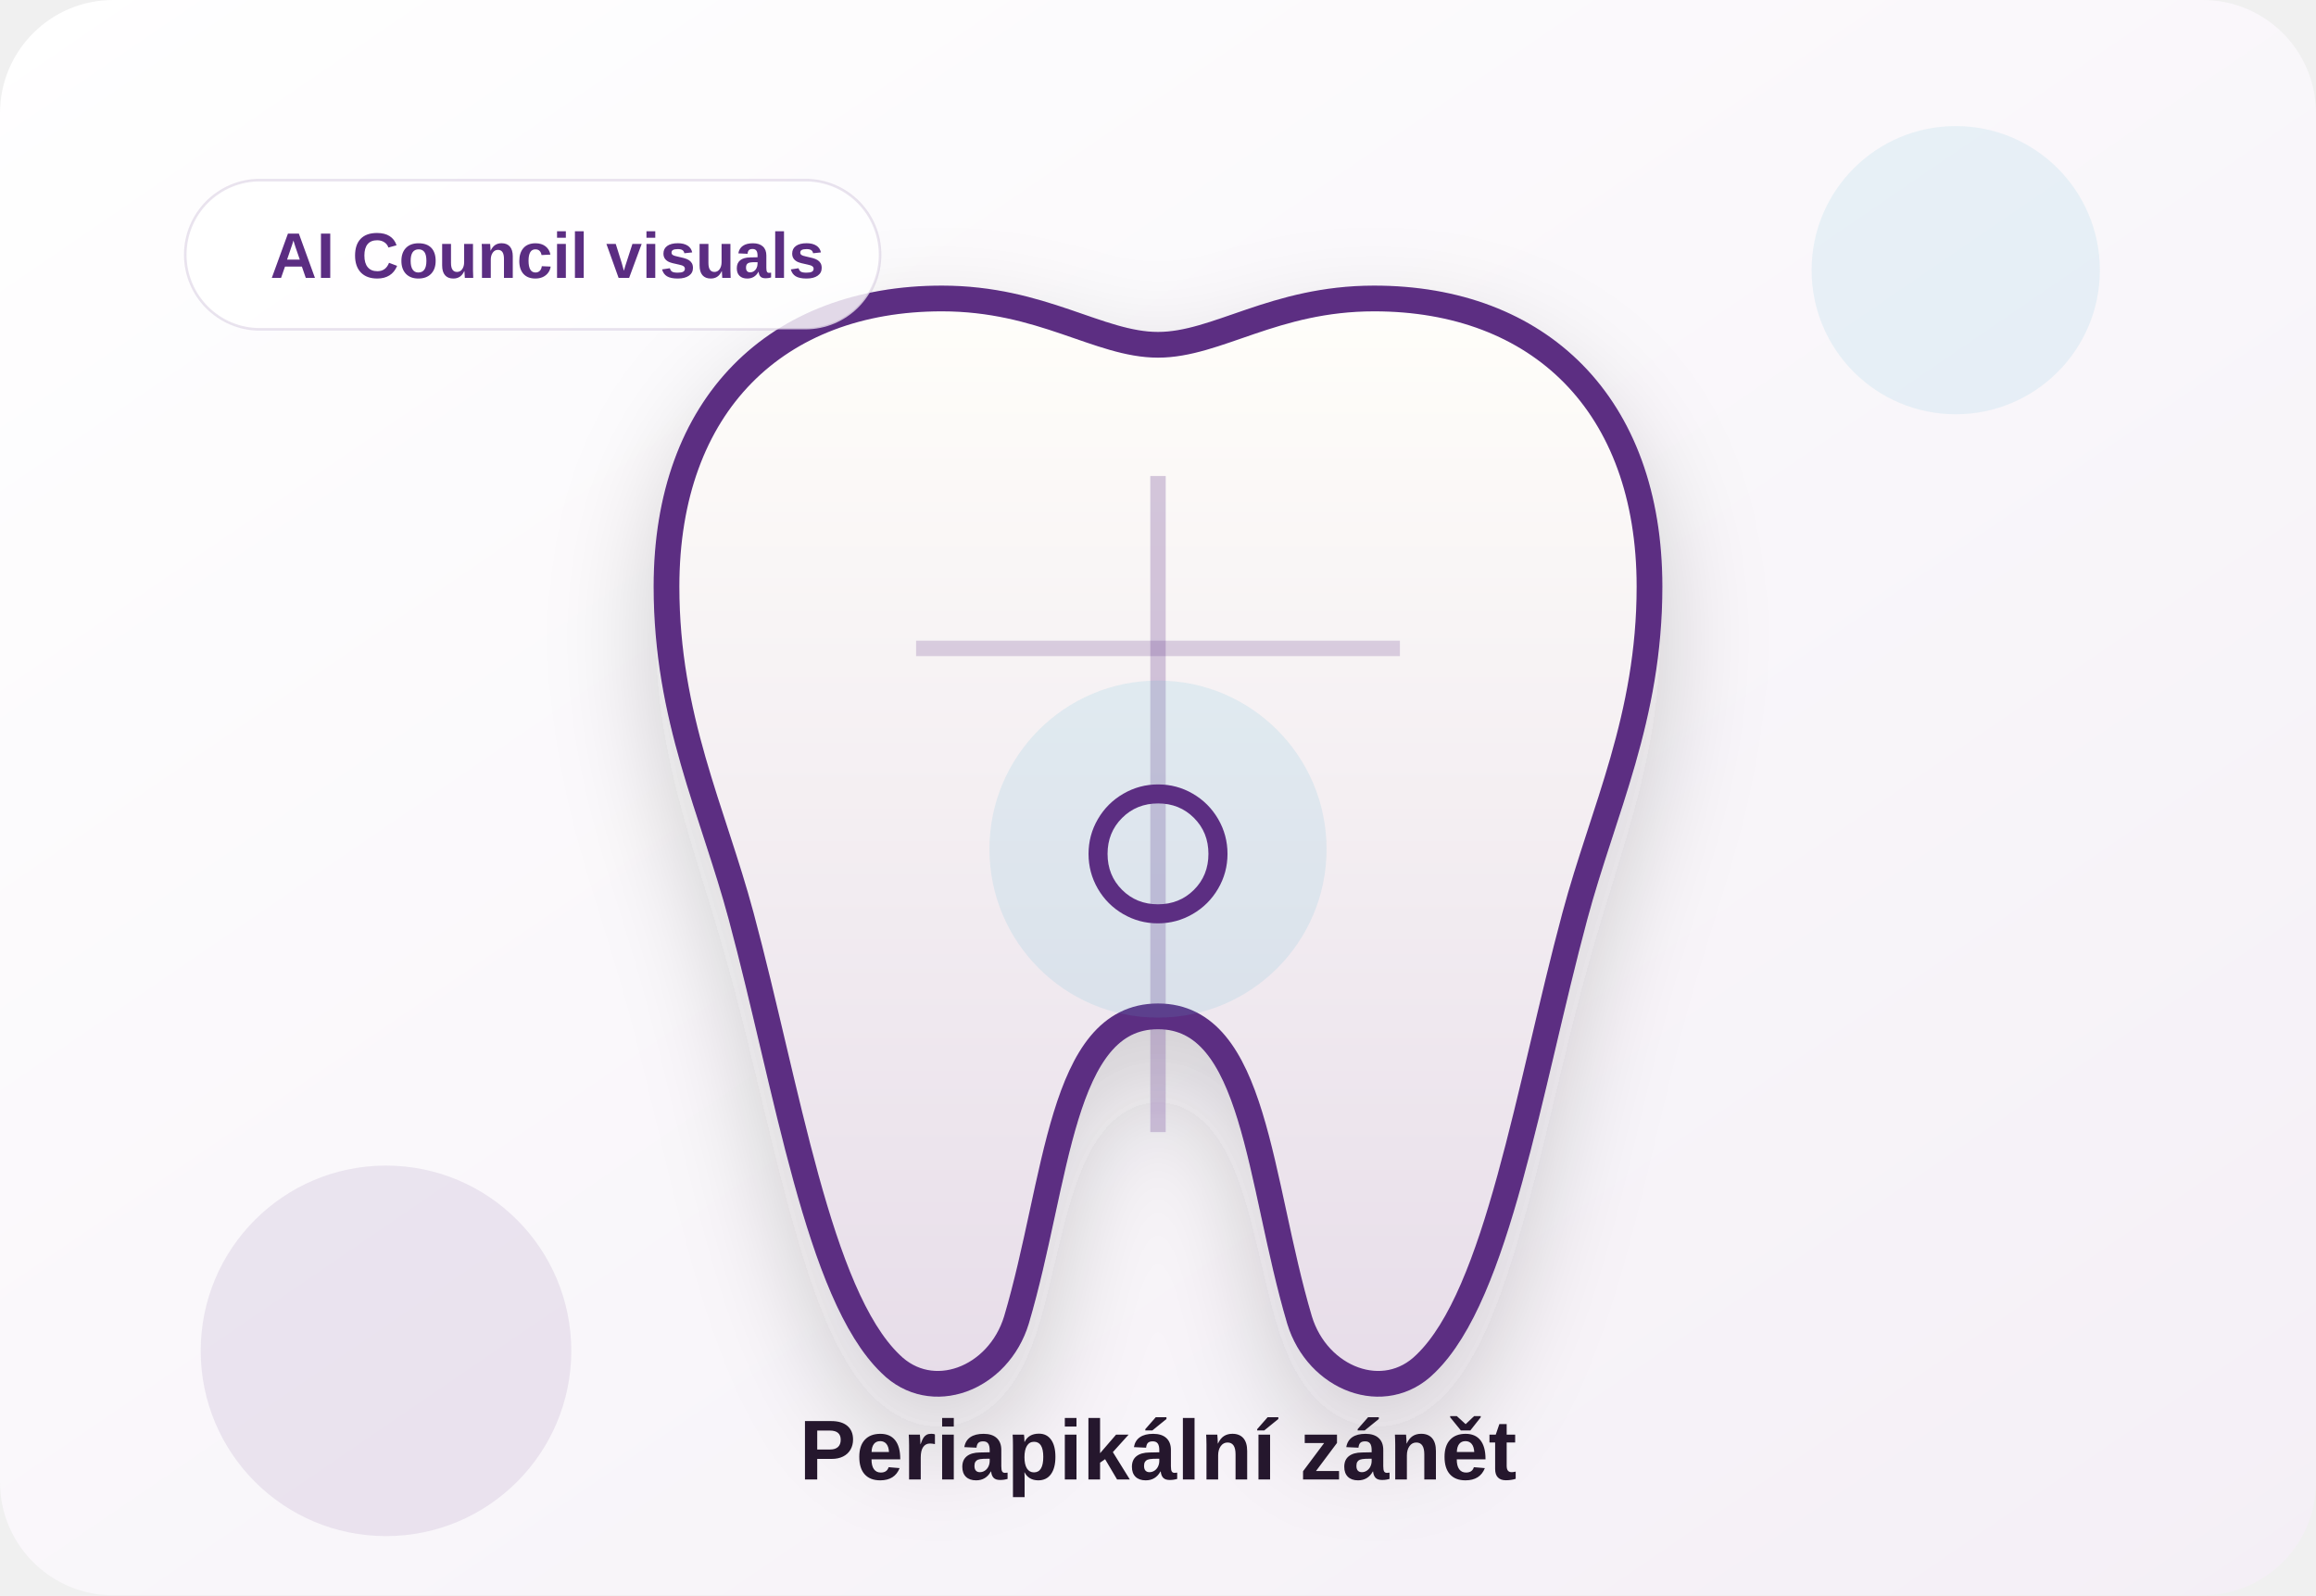
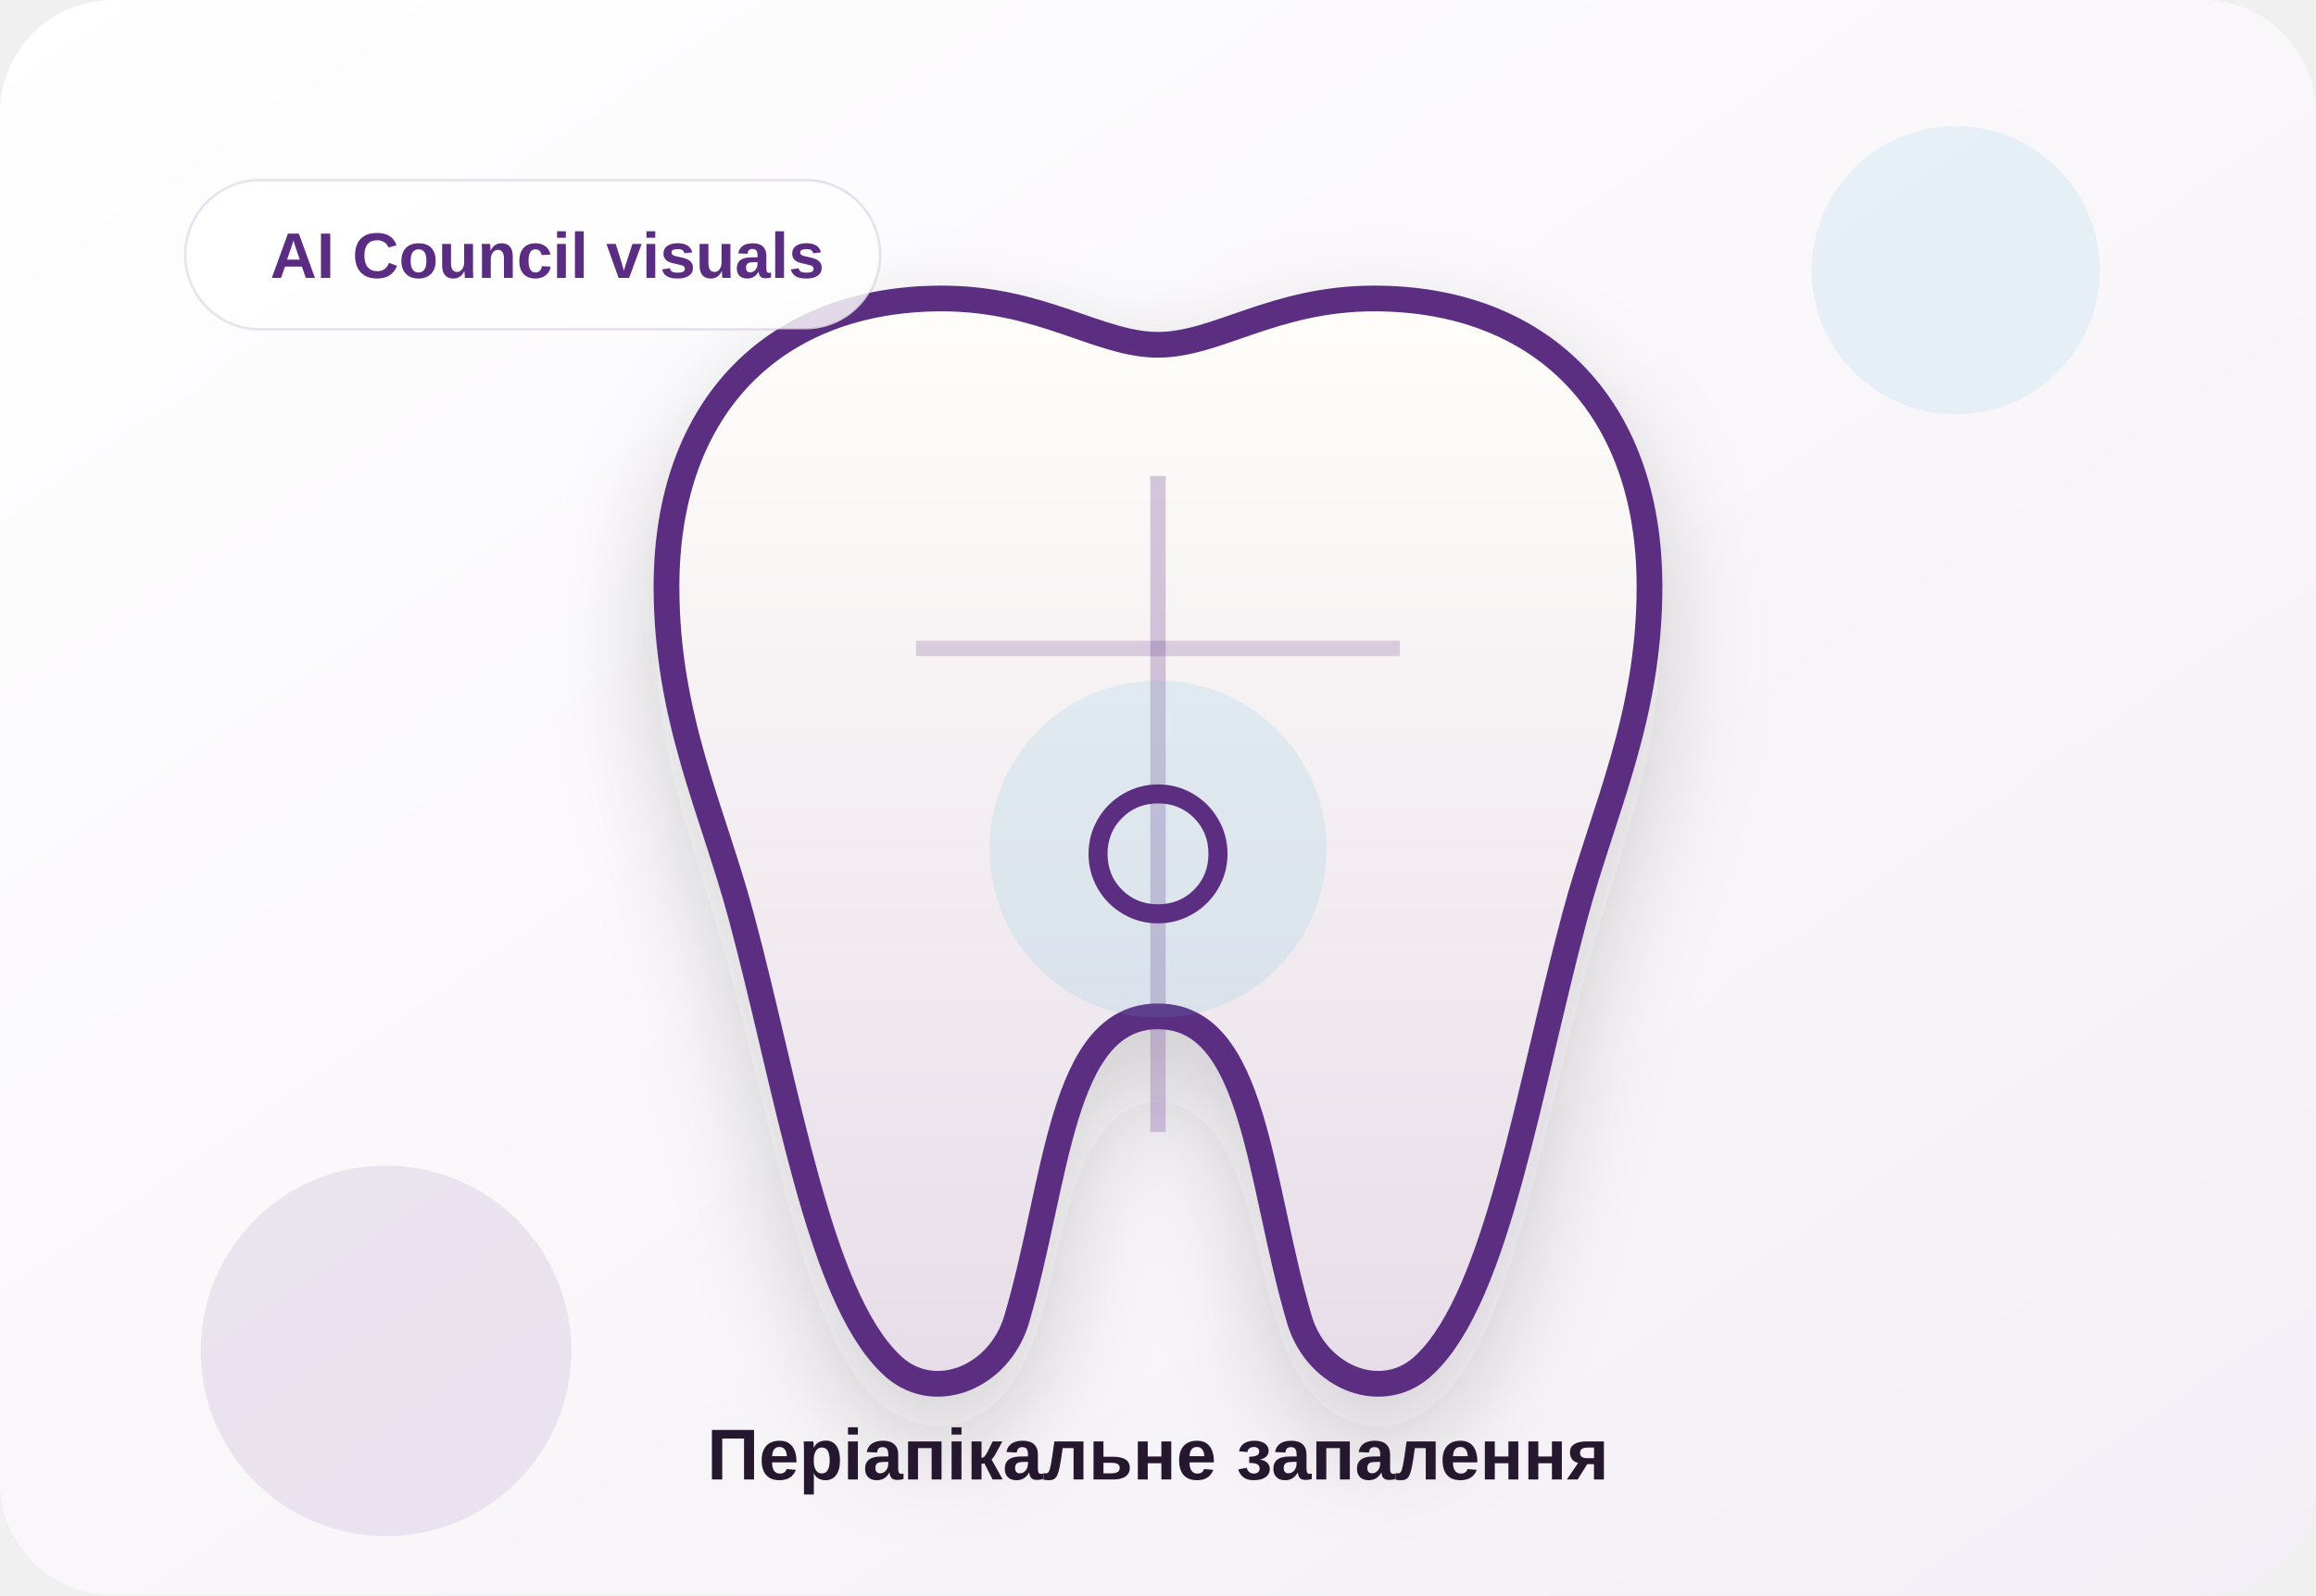
- <svg xmlns="http://www.w3.org/2000/svg" viewBox="0 0 900 620" role="img" aria-label="Periapikální zánět">
+ <svg xmlns="http://www.w3.org/2000/svg" viewBox="0 0 900 620" role="img" aria-label="Періапікальне запалення">
  <defs>
    <linearGradient id="bg" x1="0" y1="0" x2="1" y2="1">
      <stop offset="0" stop-color="#ffffff" />
      <stop offset="1" stop-color="#f4eff6" />
    </linearGradient>
    <linearGradient id="tooth" x1="0" y1="0" x2="0" y2="1">
      <stop offset="0" stop-color="#fffefa" />
      <stop offset="1" stop-color="#e7dde9" />
    </linearGradient>
    <filter id="shadow" x="-20%" y="-20%" width="140%" height="140%">
      <feDropShadow dx="0" dy="18" stdDeviation="20" flood-color="#2c2034" flood-opacity=".18" />
    </filter>
  </defs>
  <rect width="900" height="620" rx="44" fill="url(#bg)" />
  <circle cx="760" cy="105" r="56" fill="#56b4d3" opacity=".12" />
  <circle cx="150" cy="525" r="72" fill="#5b2d82" opacity=".10" />
  <g filter="url(#shadow)">
    <path d="M366 116c-64 0-107 41-107 112 0 51 18 87 29 128 18 67 30 147 58 174 16 16 42 6 49-17 16-54 17-118 55-118s39 64 55 118c7 23 33 33 49 17 28-27 40-107 58-174 11-41 29-77 29-128 0-71-43-112-107-112-39 0-61 18-84 18s-45-18-84-18z" fill="url(#tooth)" stroke="#5b2d82" stroke-width="10" stroke-linejoin="round" />
    <path d="M450 185v255" stroke="#5b2d82" stroke-width="6" opacity=".25" />
    <path d="M356 252h188" stroke="#5b2d82" stroke-width="6" opacity=".20" />
    <circle cx="450" cy="330" r="62" fill="#56b4d3" opacity=".14" stroke="#56b4d3" stroke-width="7" />
    <text x="450" y="348" text-anchor="middle" font-family="Arial, sans-serif" font-size="54" font-weight="700" fill="#5b2d82">⭕</text>
  </g>
  <g>
    <rect x="72" y="70" width="270" height="58" rx="29" fill="#ffffff" opacity=".82" stroke="#5b2d82" stroke-opacity=".16" />
    <text x="105" y="108" font-family="Arial, sans-serif" font-size="25" font-weight="700" fill="#5b2d82">AI Council visuals</text>
  </g>
-   <text x="450" y="575" text-anchor="middle" font-family="Arial, sans-serif" font-size="33" font-weight="800" fill="#25172d">Periapikální zánět</text>
+   <text x="450" y="575" text-anchor="middle" font-family="Arial, sans-serif" font-size="28" font-weight="800" fill="#25172d">Періапікальне запалення</text>
</svg>
